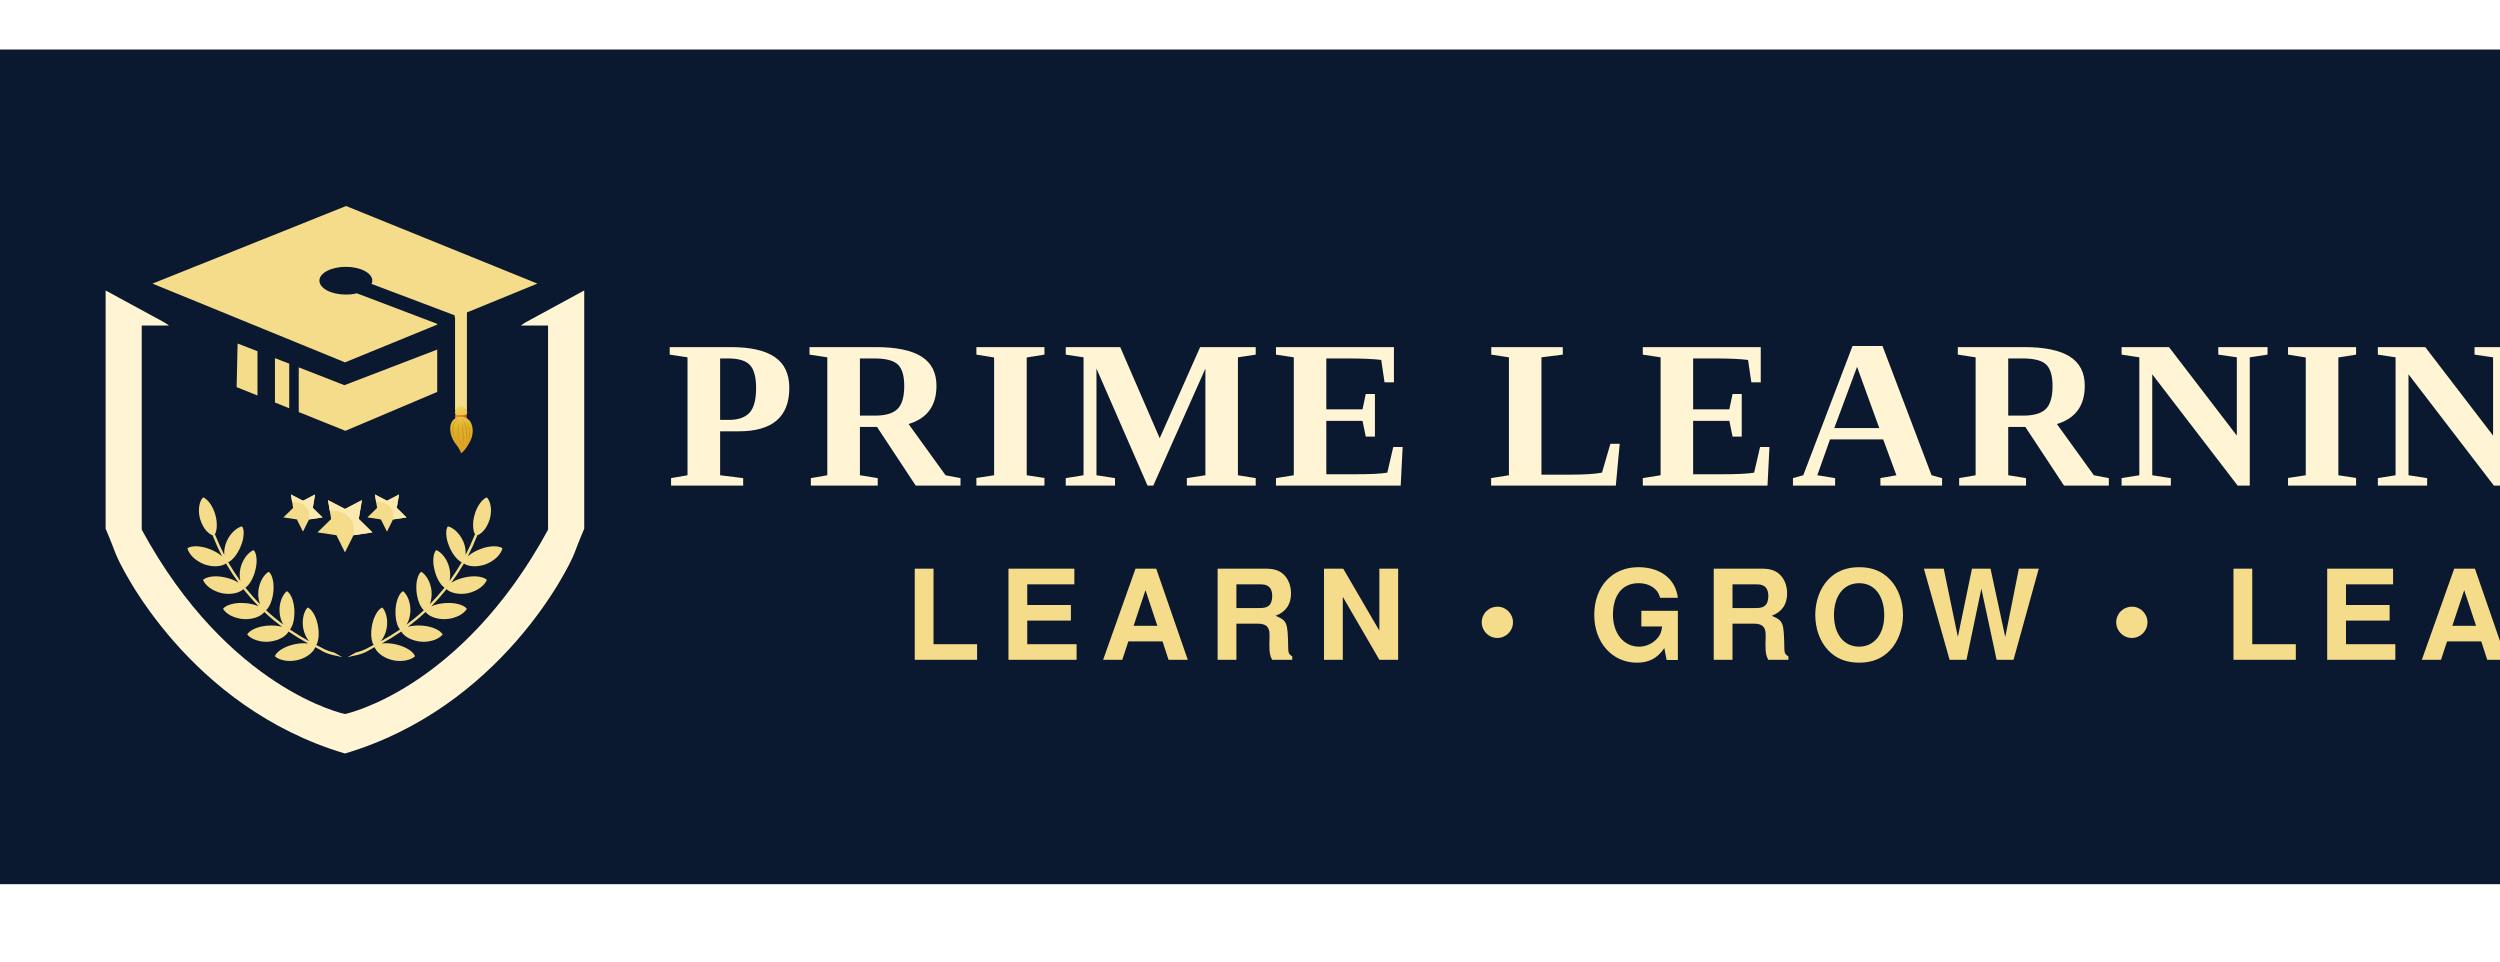
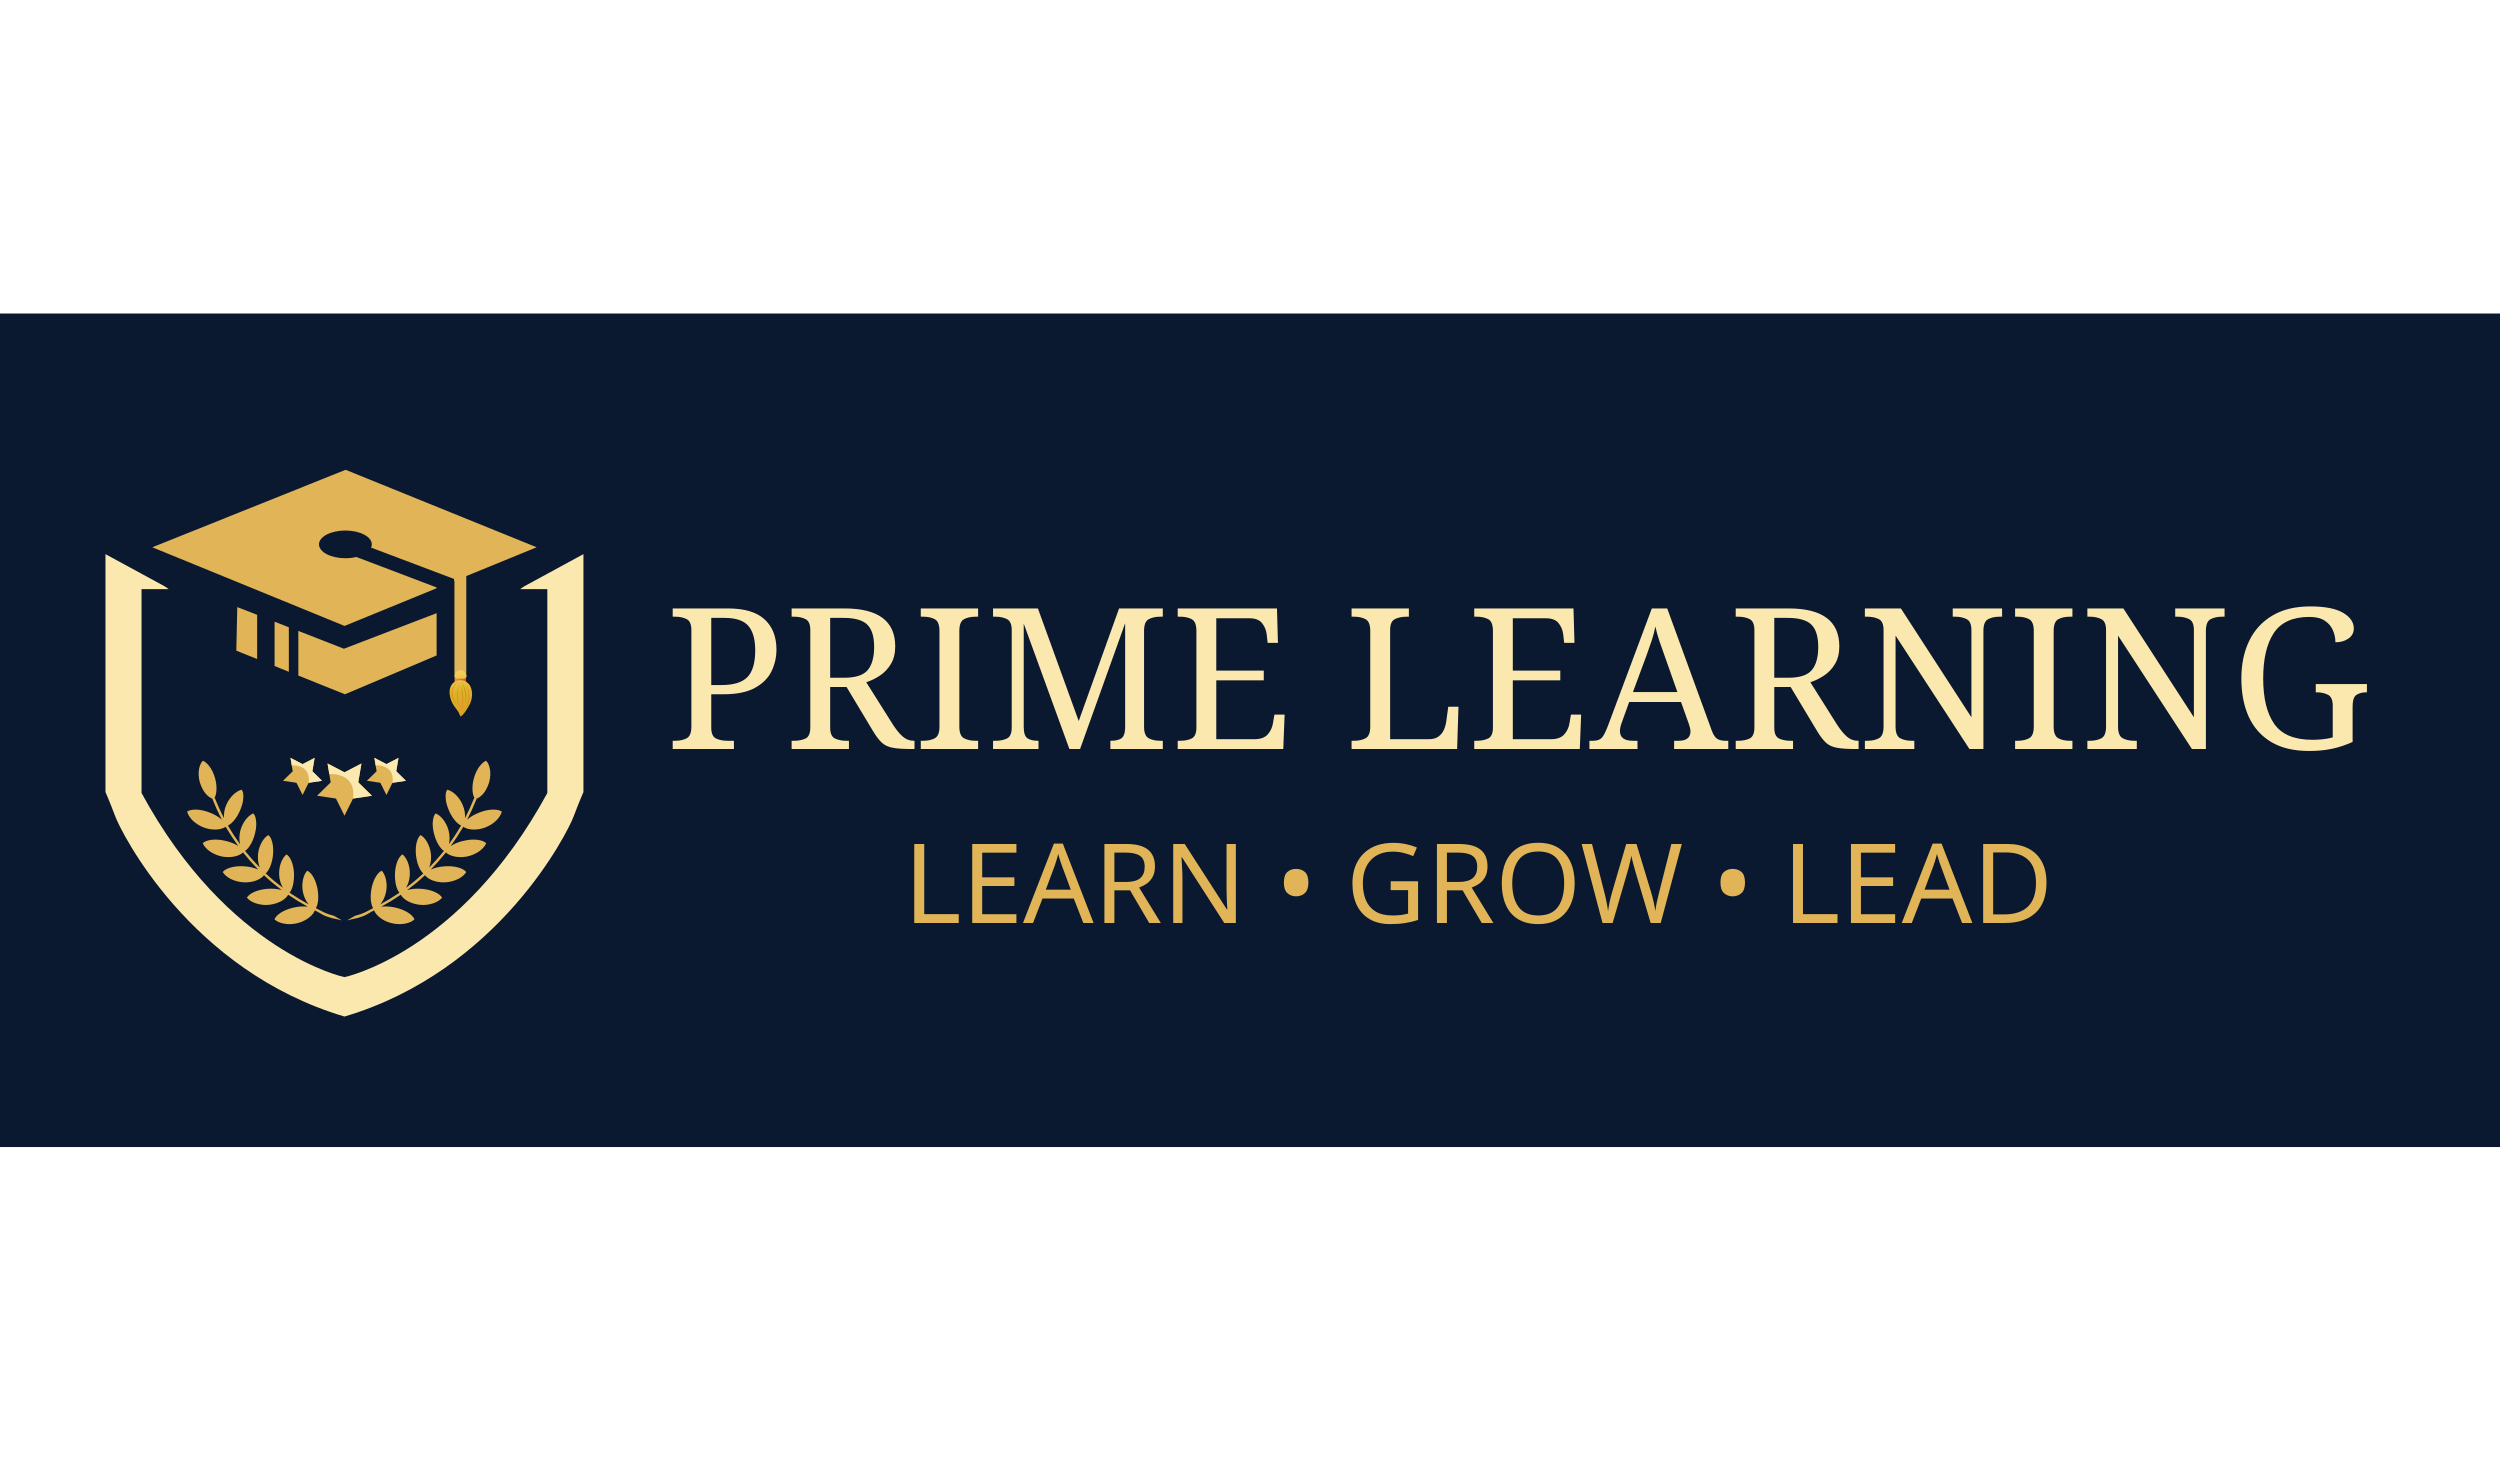
- <svg xmlns="http://www.w3.org/2000/svg" xmlns:xlink="http://www.w3.org/1999/xlink" version="1.1" viewBox="0 55 520 200" text-rendering="geometricPrecision">
+ <svg xmlns="http://www.w3.org/2000/svg" xmlns:xlink="http://www.w3.org/1999/xlink" version="1.1" viewBox="0 0 520.71 304.2">
  <defs>
    <style>
      .st0 {
-         font-family: Georgia, 'Times New Roman', Times, serif;
-         font-size: 44px;
-         font-weight: 700;
-         letter-spacing: 0.05em;
-         fill: #FFF5D4;
+         font-family: Georgia, Georgia;
+         font-size: 41.01px;
      }

      .st0, .st1 {
-         fill: #FFF5D4;
+         fill: #fbe8ae;
      }

      .st2 {
        fill: #eaa821;
      }

      .st3 {
        fill: #0a192f;
      }

      .st4 {
        fill: url(#linear-gradient1);
      }

      .st5 {
        isolation: isolate;
      }

      .st6 {
-         font-family: -apple-system, BlinkMacSystemFont, 'Segoe UI', Helvetica, Arial, sans-serif;
-         font-size: 26px;
-         font-weight: 600;
-         letter-spacing: 0.14em;
-         fill: #F5DC8A;
+         font-family: Montserrat-Regular, Montserrat;
+         font-size: 23.04px;
      }

      .st6, .st7 {
-         fill: #F5DC8A;
+         fill: #e0b457;
      }

      .st8 {
        fill: #f68c1f;
        mix-blend-mode: darken;
      }

      .st9 {
        fill: #fce9af;
      }

      .st10 {
        fill: url(#Orange);
      }

      .st11 {
        fill: url(#linear-gradient);
      }
    </style>
    <linearGradient id="linear-gradient" x1="94.96" y1="136.3" x2="98.43" y2="152.9" gradientUnits="userSpaceOnUse">
      <stop offset="0" stop-color="#e38b25" />
      <stop offset=".07" stop-color="#e9a73b" />
      <stop offset=".16" stop-color="#f0c452" />
      <stop offset=".21" stop-color="#f3d05b" />
      <stop offset=".32" stop-color="#e9c547" />
      <stop offset=".47" stop-color="#dab328" />
      <stop offset=".75" stop-color="#dea026" />
      <stop offset="1" stop-color="#e38b25" />
    </linearGradient>
    <linearGradient id="Orange" x1="94.69" y1="141.67" x2="97.08" y2="141.67" gradientUnits="userSpaceOnUse">
      <stop offset="0" stop-color="#f2954d" />
      <stop offset=".5" stop-color="#eb6f24" />
      <stop offset="1" stop-color="#d15a27" />
    </linearGradient>
    <linearGradient id="linear-gradient1" x1="94.32" y1="136.44" x2="97.78" y2="152.99" xlink:href="#linear-gradient" />
  </defs>
  <g class="st5">
    <g id="Layer_1">
      <g>
        <rect class="st3" x="-14.32" y="65.3" width="549.35" height="173.61" />
        <text class="st0" transform="translate(138.55 156.01)">
          <tspan x="0" y="0">PRIME LEARNING</tspan>
        </text>
        <text class="st6" transform="translate(188.19 192.24)">
          <tspan x="0" y="0">LEARN • GROW • LEAD</tspan>
        </text>
        <g>
          <g>
            <g>
              <path class="st7" d="M71.22,191.7c-.89-.23-1.99-.45-1.99-.45.25.06-.07,0,0,0-2.07-.53-2.22-.93-3.65-1.64-.33.92-1.59,2.14-3.55,2.65-2.11.56-4.11-.01-4.86-.77.35-.94,1.87-1.97,3.94-2.45,1.13-.26,2.16-.3,2.99-.19-1.31-.71-2.58-1.48-3.81-2.32h0s-.02-.01-.03-.02c-.07-.05-.14-.09-.21-.14h0s-.01-.02-.02-.02c-.22.4-.63.83-1.23,1.21-.68.42-1.59.76-2.68.89-1.1.14-2.09-.05-2.93-.33-.83-.28-1.44-.74-1.77-1.15.48-.87,2.15-1.68,4.26-1.84,1.16-.09,2.19.02,2.99.25-1.23-.92-2.43-1.9-3.55-2.96-.04-.04-.09-.08-.13-.13-.59.79-2.12,1.57-4.17,1.49-1.09-.04-2.06-.36-2.85-.75-.77-.41-1.32-.94-1.58-1.4.6-.79,2.39-1.35,4.48-1.19,1.07.06,1.99.3,2.72.59.07.03.13.06.2.09-1.04-1.06-2.03-2.17-2.97-3.33h0s-.04-.04-.05-.07c-.04-.05-.09-.1-.13-.16h0s0-.02-.01-.02c-.7.69-2.33,1.23-4.35.87-1.06-.21-1.99-.66-2.7-1.17-.69-.53-1.17-1.13-1.35-1.62.71-.69,2.57-.99,4.61-.51,1.05.22,1.93.58,2.6.99.07.04.13.08.2.13-.91-1.25-1.76-2.54-2.54-3.87-.03-.05-.06-.11-.09-.16-.8.58-2.49.87-4.43.21-1.01-.37-1.87-.94-2.5-1.56-.6-.63-.99-1.29-1.1-1.81.8-.57,2.69-.59,4.64.18.99.38,1.83.86,2.42,1.37.06.05.11.1.17.15-.73-1.41-1.38-2.85-1.97-4.33l.08-.03c-.43-.13-.91-.45-1.38-.96-.55-.59-1-1.45-1.32-2.47-.57-2.06-.07-3.86.64-4.5.91.37,2,1.72,2.52,3.6.29.94.34,1.85.3,2.61-.04.65-.2,1.2-.43,1.59l.09-.04c.57,1.44,1.21,2.85,1.92,4.23,0-.06-.02-.1-.02-.16-.03-.79.09-1.71.49-2.64.82-1.88,2.25-2.95,3.21-3.16.25.32.38.87.34,1.57-.02.69-.17,1.53-.56,2.46-.65,1.69-1.75,3.04-2.65,3.44.03.05.05.1.08.15.76,1.29,1.58,2.54,2.46,3.76-.01-.05-.03-.09-.04-.14-.16-.77-.15-1.71.08-2.69.53-1.99,1.79-3.26,2.71-3.61.29.28.5.81.57,1.51.1.68.05,1.54-.18,2.51-.39,1.76-1.28,3.26-2.11,3.79.04.05.08.11.13.17.93,1.15,1.91,2.25,2.95,3.31-.02-.05-.04-.09-.06-.14-.28-.73-.4-1.67-.32-2.67.22-2.04,1.29-3.49,2.15-3.97.33.24.61.73.79,1.41.2.66.27,1.53.2,2.51-.13,1.81-.79,3.42-1.53,4.07.04.04.08.08.12.12,1.1,1.03,2.26,1.98,3.46,2.88-.42-.7-.74-1.64-.79-2.72-.09-2.04.76-3.65,1.53-4.24.71.39,1.41,1.76,1.55,3.73.07.98-.02,1.93-.21,2.71-.16.66-.41,1.19-.7,1.53.07.05.14.1.22.15,1.21.82,2.47,1.59,3.76,2.29-.53-.63-.99-1.52-1.2-2.59-.39-1.99.22-3.73.89-4.42.76.28,1.65,1.54,2.09,3.46.39,1.8.24,3.5-.28,4.33,1.4.69,1.79,1.1,3.77,1.6" />
              <path class="st2" d="M69.59,190.73" />
            </g>
            <g>
              <path class="st7" d="M72.28,191.7c.89-.23,1.99-.45,1.99-.45-.25.06.07,0,0,0,2.07-.53,2.22-.93,3.65-1.64.33.92,1.59,2.14,3.55,2.65,2.11.56,4.11-.01,4.86-.77-.35-.94-1.87-1.97-3.94-2.45-1.13-.26-2.16-.3-2.99-.19,1.31-.71,2.58-1.48,3.81-2.32h0s.02-.01.03-.02c.07-.05.14-.09.21-.14h0s.01-.02.02-.02c.22.4.63.83,1.23,1.21.68.42,1.59.76,2.68.89,1.1.14,2.09-.05,2.93-.33.83-.28,1.44-.74,1.77-1.15-.48-.87-2.15-1.68-4.26-1.84-1.16-.09-2.19.02-2.99.25,1.23-.92,2.43-1.9,3.55-2.96.04-.04.09-.08.13-.13.59.79,2.12,1.57,4.17,1.49,1.09-.04,2.06-.36,2.85-.75.77-.41,1.32-.94,1.58-1.4-.6-.79-2.39-1.35-4.48-1.19-1.07.06-1.99.3-2.72.59-.07.03-.13.06-.2.09,1.04-1.06,2.03-2.17,2.97-3.33h0s.04-.04.05-.07c.04-.05.09-.1.13-.16h0s0-.02.01-.02c.7.69,2.33,1.23,4.35.87,1.06-.21,1.99-.66,2.7-1.17.69-.53,1.17-1.13,1.35-1.62-.71-.69-2.57-.99-4.61-.51-1.05.22-1.93.58-2.6.99-.07.04-.13.08-.2.13.91-1.25,1.76-2.54,2.54-3.87.03-.05.06-.11.09-.16.8.58,2.49.87,4.43.21,1.01-.37,1.87-.94,2.5-1.56.6-.63.99-1.29,1.1-1.81-.8-.57-2.69-.59-4.64.18-.99.38-1.83.86-2.42,1.37-.06.05-.11.1-.17.15.73-1.41,1.38-2.85,1.97-4.33l-.08-.03c.43-.13.91-.45,1.38-.96.55-.59,1-1.45,1.32-2.47.57-2.06.07-3.86-.64-4.5-.91.37-2,1.72-2.52,3.6-.29.94-.34,1.85-.3,2.61.04.65.2,1.2.43,1.59l-.09-.04c-.57,1.44-1.21,2.85-1.92,4.23,0-.06.02-.1.02-.16.03-.79-.09-1.71-.49-2.64-.82-1.88-2.25-2.95-3.21-3.16-.25.32-.38.87-.34,1.57.02.69.17,1.53.56,2.46.65,1.69,1.75,3.04,2.65,3.44-.03.05-.05.1-.08.15-.76,1.29-1.58,2.54-2.46,3.76.01-.05.03-.09.04-.14.16-.77.15-1.71-.08-2.69-.53-1.99-1.79-3.26-2.71-3.61-.29.28-.5.81-.57,1.51-.1.68-.05,1.54.18,2.51.39,1.76,1.28,3.26,2.11,3.79-.04.05-.08.11-.13.17-.93,1.15-1.91,2.25-2.95,3.31.02-.05.04-.09.06-.14.28-.73.4-1.67.32-2.67-.22-2.04-1.29-3.49-2.15-3.97-.33.24-.61.73-.79,1.41-.2.66-.27,1.53-.2,2.51.13,1.81.79,3.42,1.53,4.07-.04.04-.08.08-.12.12-1.1,1.03-2.26,1.98-3.46,2.88.42-.7.74-1.64.79-2.72.09-2.04-.76-3.65-1.53-4.24-.71.39-1.41,1.76-1.55,3.73-.07.98.02,1.93.21,2.71.16.66.41,1.19.7,1.53-.07.05-.14.1-.22.15-1.21.82-2.47,1.59-3.76,2.29.53-.63.99-1.52,1.2-2.59.39-1.99-.22-3.73-.89-4.42-.76.28-1.65,1.54-2.09,3.46-.39,1.8-.24,3.5.28,4.33-1.4.69-1.79,1.1-3.77,1.6" />
              <path class="st2" d="M73.91,190.73" />
            </g>
          </g>
          <g>
            <polygon class="st7" points="49.42 126.45 53.56 128.06 53.56 137.27 49.22 135.52 49.42 126.45" />
            <polygon class="st7" points="57.19 129.49 60.16 130.65 60.16 139.92 57.19 138.72 57.19 129.49" />
            <polygon class="st7" points="90.94 127.71 90.94 136.52 71.84 144.61 62.14 140.71 62.14 131.41 71.63 135.12 90.94 127.71" />
            <path class="st7" d="M111.78,113.99l-39.8-16.14-40.26,16.14,40.04,16.38,19.18-7.85v-.16l-16.71-6.35c-.7.17-1.48.26-2.3.26-3.04,0-5.49-1.29-5.49-2.89s2.46-2.88,5.49-2.88,5.51,1.28,5.51,2.88c0,.24-.05.46-.16.67l17.29,6.54v.44l17.21-7.04Z" />
            <rect class="st7" x="94.65" y="116.7" width="2.47" height="23.58" />
            <g>
              <path class="st11" d="M97.17,140.75c0,.64-.57,1.16-1.27,1.16s-1.27-.52-1.27-1.16.57-1.16,1.27-1.16,1.27.52,1.27,1.16Z" />
              <path class="st10" d="M95.89,141.37c-1,0-1.2-.17-1.2-.17v.94h2.39v-.94s-.19.17-1.19.17Z" />
              <path class="st4" d="M97.63,142.46c-.4-.49-1.04-.79-1.71-.79-.75,0-1.46.37-1.85.96-.94,1.45-.2,3.61.83,4.86.06.07.12.15.18.23.01.02.03.04.04.06.04.06.09.12.13.18.01.02.02.03.03.05.04.07.09.14.13.2,0,0,0,.02.01.02.05.08.09.15.13.23.16.3.29.58.39.82.6-.47,1.02-1.09,1.41-1.72.41-.66.76-1.34.9-2.1.36-1.99-.62-3.03-.62-3.02Z" />
              <path class="st8" d="M95.24,142.05s-.06.06-.16.18c-.1.11-.23.29-.36.5-.07.11-.13.23-.19.36-.03.07-.05.14-.08.2-.03.07-.06.14-.07.22-.02.07-.04.15-.06.23-.01.08-.02.16-.03.24l-.02.12v.12s0,.24,0,.24c.01.16.03.33.06.48.05.16.07.31.12.46.06.14.11.29.16.42.06.13.13.25.19.36.03.06.06.11.09.16.03.05.06.1.09.14.06.09.11.16.15.23.08.13.13.2.13.2,0,0-.06-.07-.16-.18-.05-.06-.11-.13-.18-.21-.03-.04-.07-.08-.11-.13-.03-.05-.07-.1-.1-.16-.07-.11-.15-.23-.23-.36-.06-.13-.13-.28-.2-.43-.06-.15-.1-.31-.14-.48-.03-.17-.05-.34-.07-.51v-.26s.01-.13.01-.13l.02-.13c.01-.08.03-.17.04-.25.03-.08.05-.16.07-.24.02-.08.05-.15.09-.22.03-.07.06-.14.1-.21.08-.13.15-.25.23-.36.07-.11.16-.2.23-.28.07-.08.14-.14.2-.2.11-.1.19-.15.19-.15Z" />
              <path class="st8" d="M95.67,142.05s-.02.09-.05.24c-.02.08-.04.17-.06.27-.02.11-.04.23-.07.36-.05.26-.09.57-.12.9-.02.16-.03.33-.04.51-.02.17-.01.35-.01.52,0,.18.01.35.02.52.02.17.03.34.06.5.04.16.05.32.09.46.04.14.08.28.12.41.05.12.1.24.14.34.04.1.1.18.13.25.08.14.12.22.12.22,0,0-.06-.07-.15-.2-.04-.07-.11-.14-.16-.24-.05-.1-.11-.21-.17-.33-.05-.13-.1-.26-.15-.41-.05-.15-.08-.31-.12-.47-.03-.17-.05-.34-.07-.51,0-.18-.02-.36-.02-.53,0-.18,0-.36.02-.53.01-.18.03-.35.06-.51.02-.17.06-.33.09-.48.03-.15.07-.29.1-.42.07-.26.14-.47.19-.62.05-.15.09-.23.09-.23Z" />
              <path class="st8" d="M95.99,142.68s.03.08.08.23c.04.15.11.35.16.61.03.13.05.26.08.41.02.15.05.3.07.46.04.32.07.66.08,1.01,0,.17,0,.34,0,.51,0,.17-.01.34-.02.5,0,.16-.03.32-.04.46-.01.15-.03.29-.05.41-.03.26-.09.47-.12.61-.04.15-.06.23-.06.23,0,0,0-.09.02-.24,0-.07.02-.17.02-.27,0-.1.01-.22.02-.35,0-.13.02-.27.02-.41,0-.15.01-.3.01-.46,0-.16,0-.33,0-.49,0-.17,0-.34-.01-.51,0-.34-.03-.68-.06-1-.03-.32-.05-.62-.09-.87-.03-.25-.06-.47-.09-.62-.03-.15-.04-.23-.04-.23Z" />
              <path class="st8" d="M96.18,141.99s.05.07.12.19c.07.13.18.31.27.53.1.23.2.49.29.79.04.15.09.3.12.46.03.16.07.32.09.48.03.16.04.32.05.48.02.16.01.32,0,.47,0,.15-.01.3-.03.44,0,.07-.01.14-.02.2-.01.06-.02.13-.03.19-.02.12-.04.23-.07.33-.03.1-.05.18-.07.25-.04.14-.07.21-.07.21,0,0,.01-.08.03-.22.01-.07.02-.15.04-.25,0-.1.02-.21.03-.33,0-.06.01-.12.02-.19,0-.06,0-.13,0-.2,0-.14,0-.28,0-.43,0-.15,0-.3-.03-.46-.01-.16-.03-.32-.05-.47-.02-.16-.05-.32-.08-.47-.03-.16-.07-.31-.1-.45-.04-.14-.07-.29-.11-.42-.04-.13-.08-.26-.12-.37-.08-.23-.15-.42-.2-.55-.05-.13-.09-.21-.09-.21Z" />
              <path class="st8" d="M97.17,142.68s.16.3.31.78c.03.12.08.25.11.39.04.14.07.29.09.44.03.15.04.32.06.48.01.16.02.33.02.5-.01.17,0,.33-.04.5-.02.16-.04.33-.09.48-.04.15-.07.3-.13.44-.06.13-.09.27-.16.38-.06.11-.12.21-.17.3-.06.09-.12.16-.16.22-.09.12-.14.19-.14.19,0,0,.04-.07.11-.2.04-.06.08-.14.13-.23.04-.09.08-.2.13-.31.06-.11.08-.24.13-.38.05-.13.07-.28.1-.43.04-.15.05-.31.07-.46.02-.16.02-.32.03-.48,0-.16,0-.33,0-.49-.02-.16-.02-.32-.04-.47-.02-.15-.04-.3-.06-.44-.02-.14-.05-.27-.07-.39-.06-.24-.1-.44-.14-.58-.04-.14-.06-.22-.06-.22Z" />
            </g>
          </g>
          <path class="st1" d="M121.52,115.42v49.55s-.86,1.95-2.04,5.08c-1.16,3.14-15.45,32.09-47.73,41.68-32.29-9.59-46.58-38.54-47.74-41.68-1.18-3.14-2.04-5.08-2.04-5.08v-49.55l12.34,6.71.84.58h-5.67v42.46c18.1,33.36,42.27,38.35,42.27,38.35,0,0,24.15-4.99,42.25-38.35v-42.46h-5.67l.84-.58,12.34-6.71Z" />
          <g>
            <g>
              <polygon class="st7" points="71.75 169.89 73.53 166.33 77.46 165.74 74.62 162.95 75.28 159.02 71.75 160.86 68.22 159.02 68.88 162.95 66.04 165.74 69.98 166.33 71.75 169.89" />
              <path class="st9" d="M74.62,162.95l.66-3.92-3.53,1.84-3.53-1.84.37,2.2s5.67-.5,4.94,5.1l3.94-.59-2.84-2.79Z" />
            </g>
            <g>
              <polygon class="st7" points="63.02 165.58 64.28 163.04 67.08 162.62 65.06 160.64 65.53 157.85 63.02 159.15 60.5 157.85 60.97 160.64 58.95 162.62 61.75 163.04 63.02 165.58" />
              <path class="st9" d="M65.06,160.64l.47-2.79-2.51,1.31-2.51-1.31.26,1.57s4.03-.35,3.51,3.63l2.8-.42-2.02-1.99Z" />
            </g>
            <g>
              <polygon class="st7" points="80.49 165.58 81.75 163.04 84.55 162.62 82.53 160.64 83 157.85 80.49 159.15 77.97 157.85 78.44 160.64 76.42 162.62 79.22 163.04 80.49 165.58" />
              <path class="st9" d="M82.53,160.64l.47-2.79-2.51,1.31-2.51-1.31.26,1.57s4.03-.35,3.51,3.63l2.8-.42-2.02-1.99Z" />
            </g>
          </g>
        </g>
      </g>
    </g>
  </g>
</svg>
